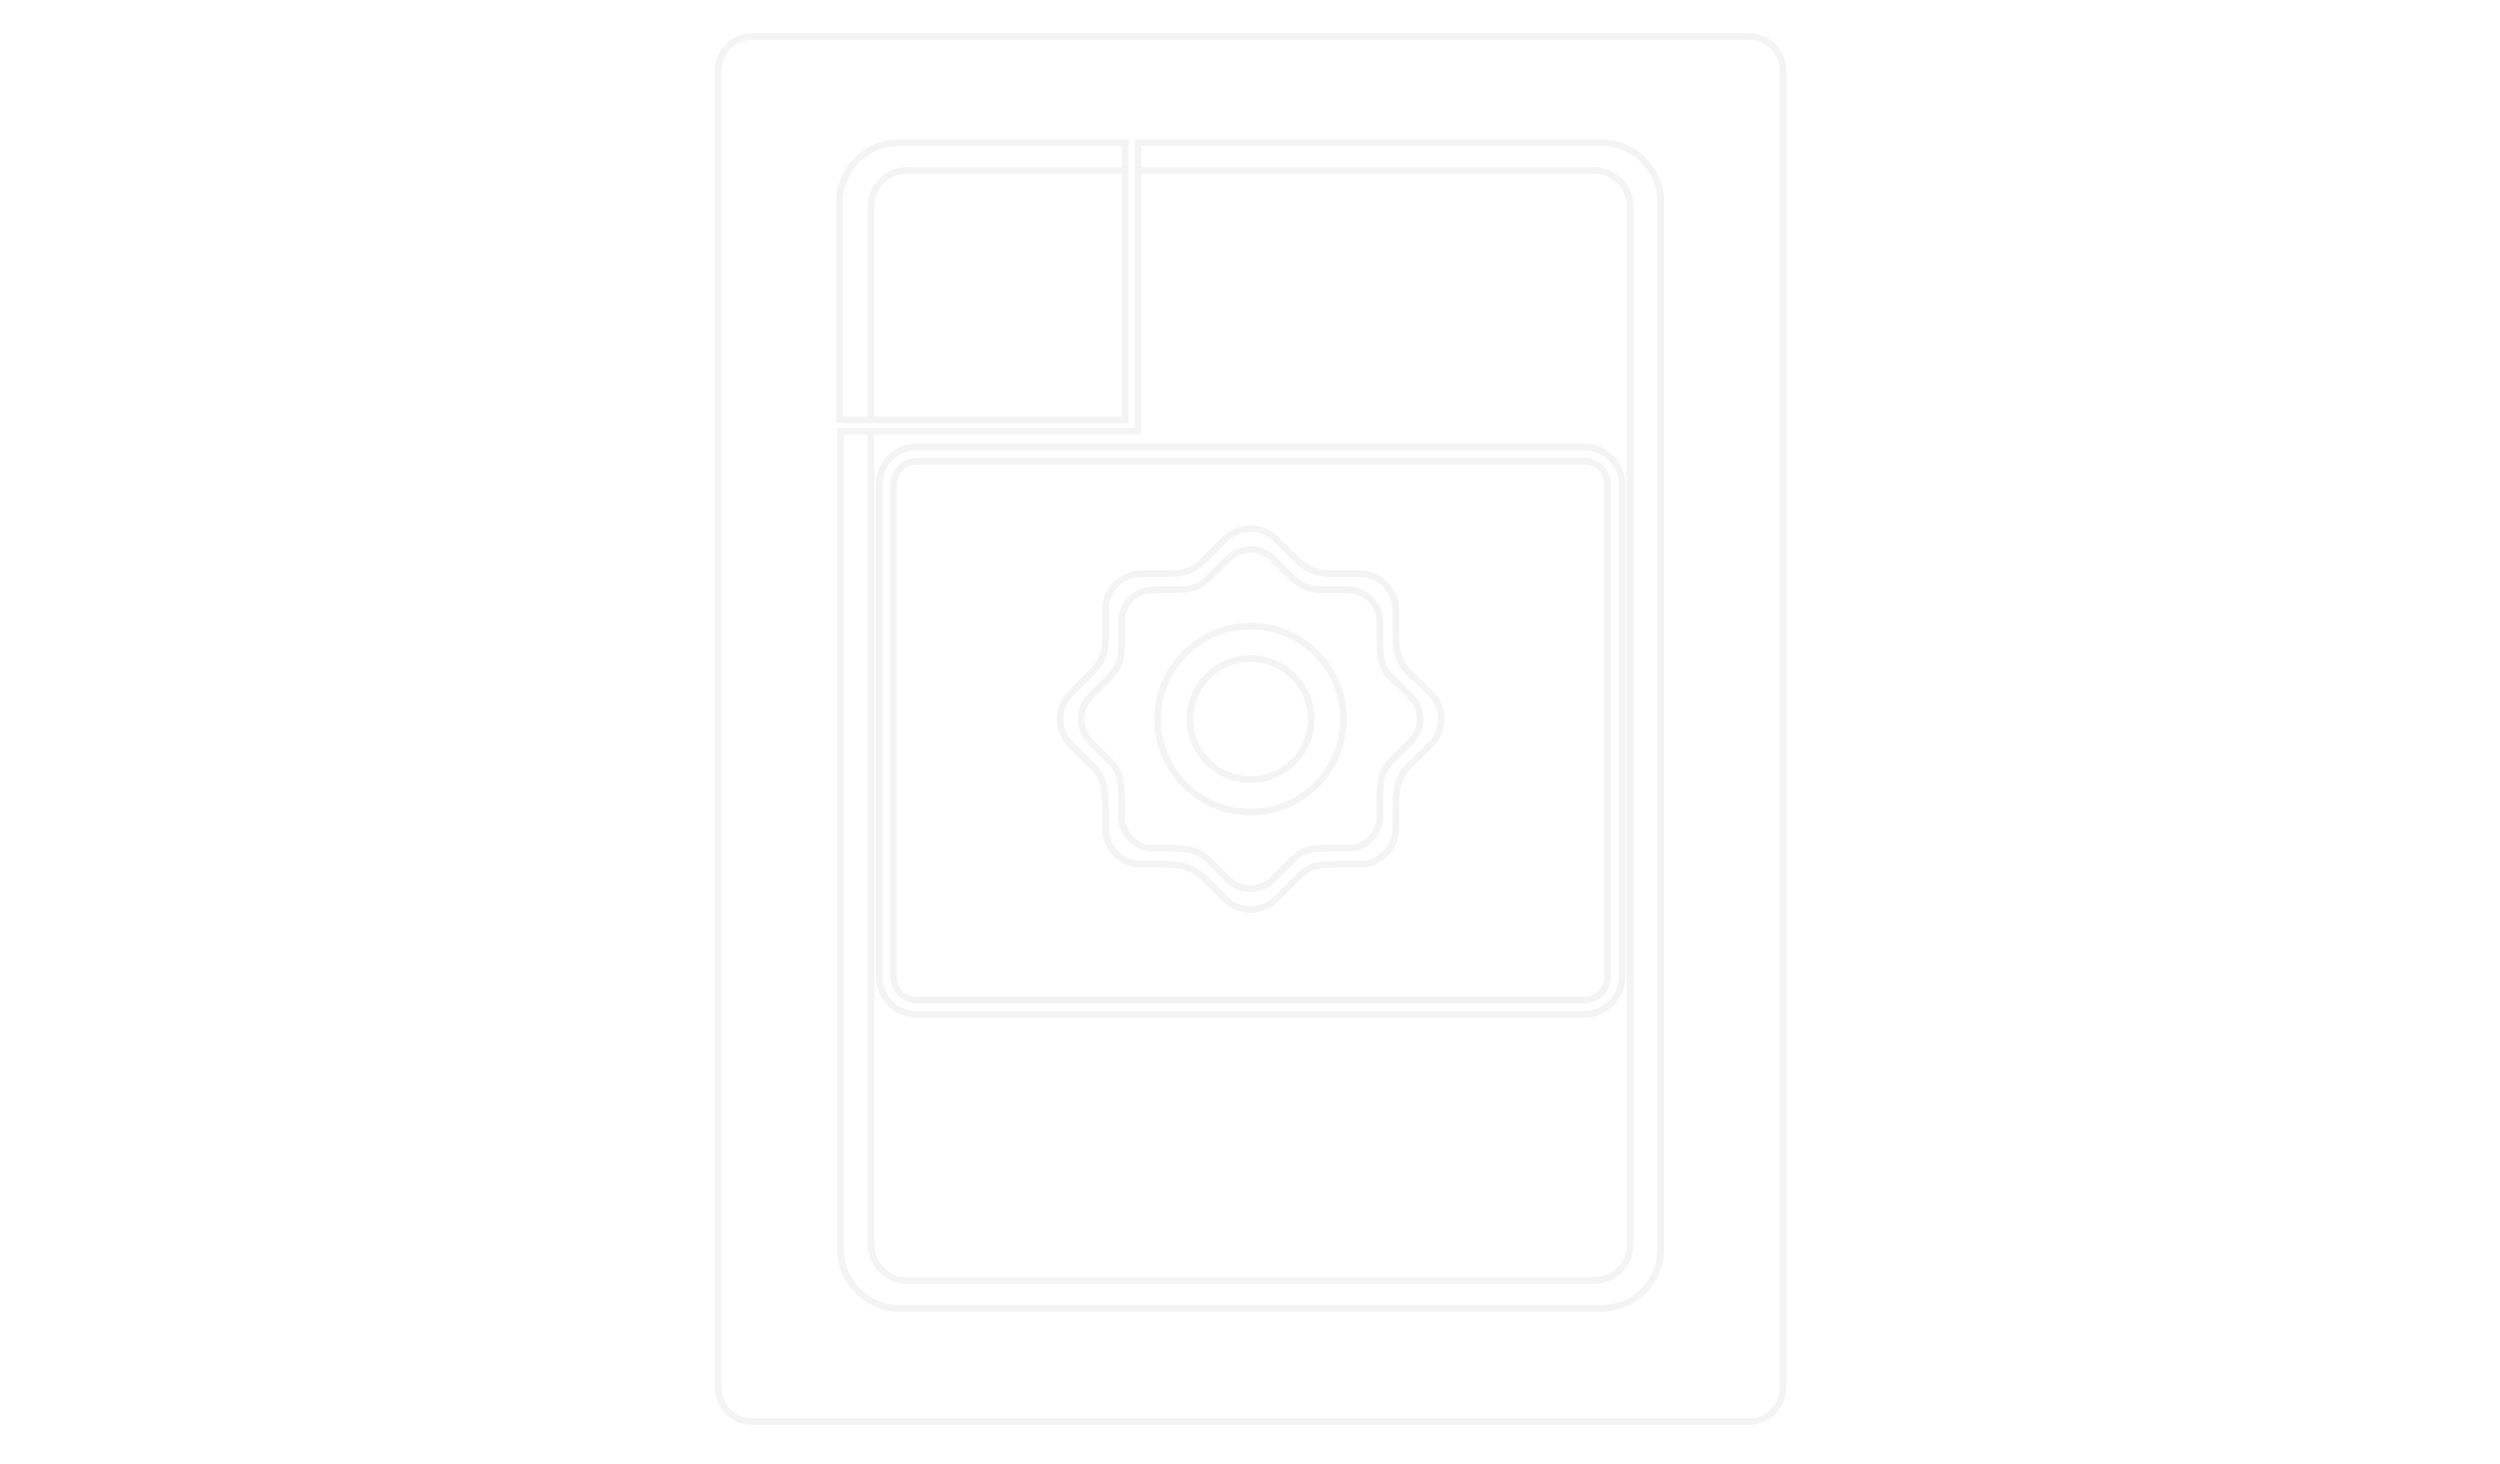
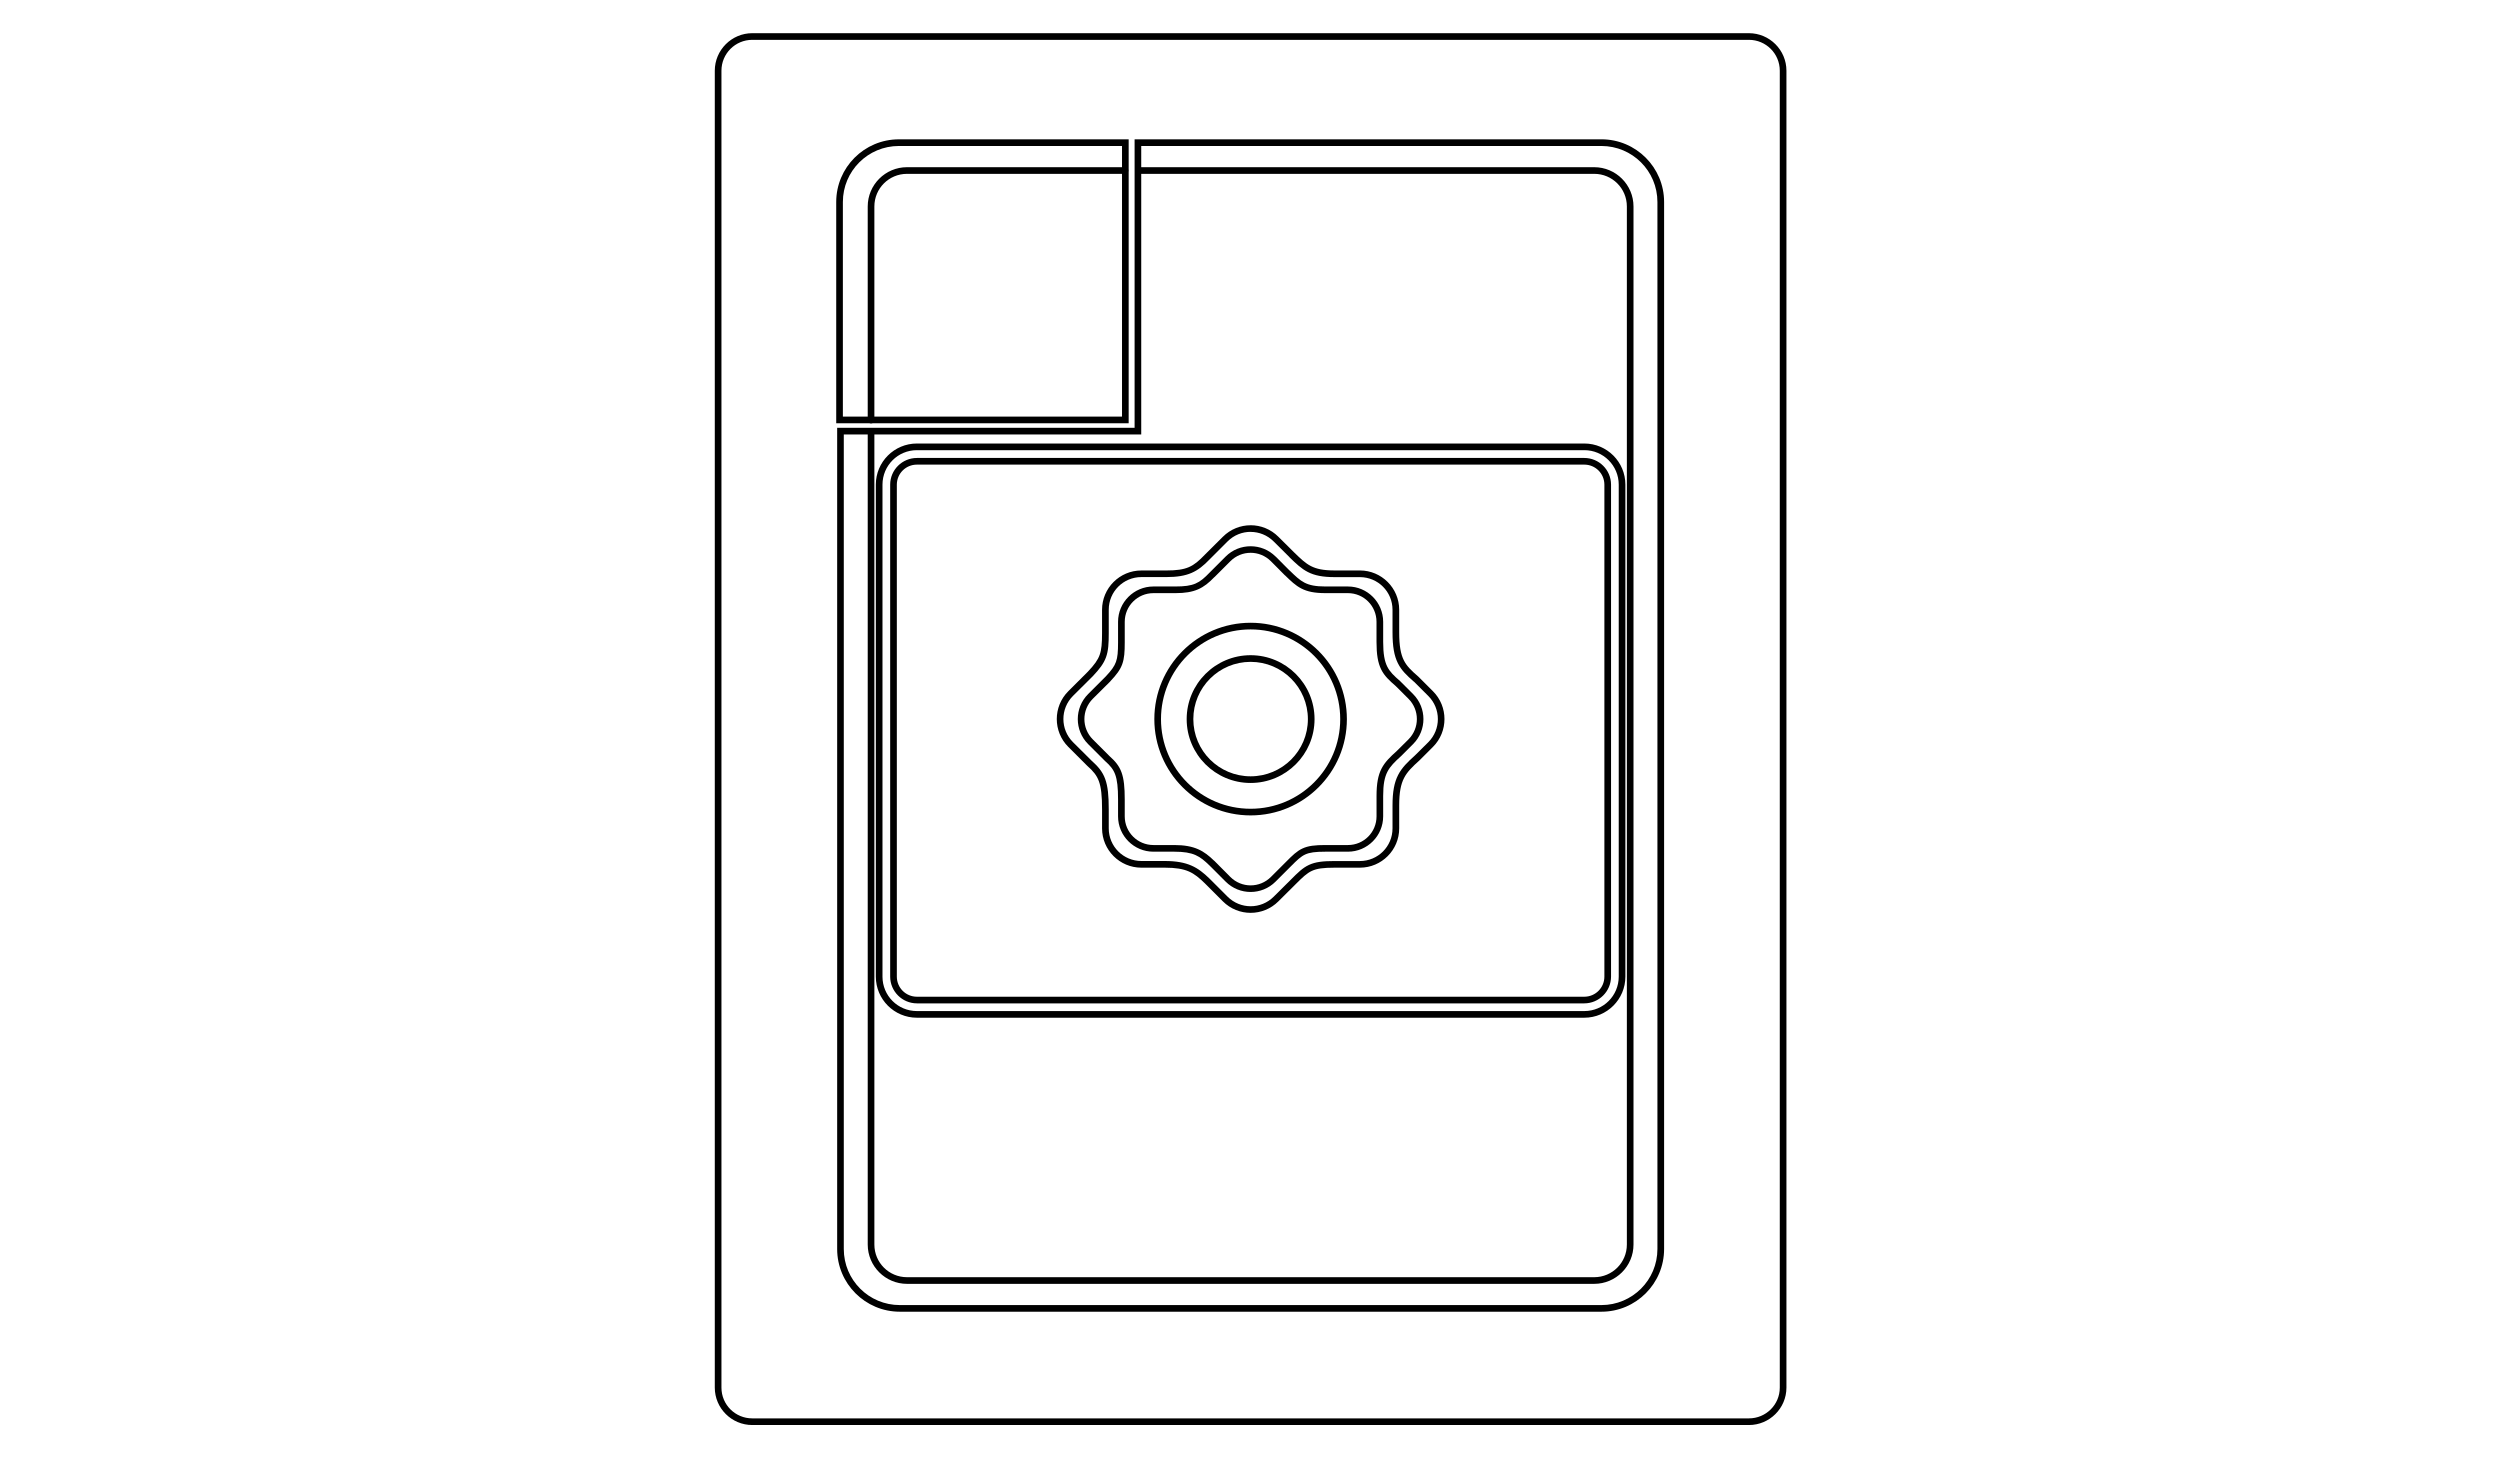
<svg xmlns="http://www.w3.org/2000/svg" version="1.2" baseProfile="tiny" id="Layer_3" x="0px" y="0px" width="598.189px" height="350.26px" viewBox="0 0 598.189 350.26" xml:space="preserve">
-   <path id="path3" fill="#F4F4F4" d="M180.012,7.94c-4.947,0-8.98,4.033-8.98,8.98v315.1c0,4.947,4.033,8.955,8.98,8.955H418.47  c4.947,0,8.98-4.008,8.98-8.955v-0.796V16.92c0-4.946-4.029-8.979-8.98-8.979L180.012,7.94L180.012,7.94z M180.012,9.532H418.47  c4.087,0,7.388,3.301,7.388,7.388v315.1c0,4.086-3.302,7.363-7.388,7.363H180.012c-4.085,0.008-7.387-3.273-7.387-7.363V16.92  C172.625,12.834,175.927,9.532,180.012,9.532L180.012,9.532z" />
-   <path id="path5" fill="#F4F4F4" d="M215.087,33.338c-8.276,0-15,6.725-15,15v52.14v0.796h0.796h68.383h0.796v-0.796V34.134v-0.796  h-0.796H215.087z M215.087,34.93h53.383v64.752h-66.791V48.338C201.679,40.923,207.672,34.93,215.087,34.93z" />
-   <path id="path7" fill="#F4F4F4" d="M271.482,33.338v0.796v68.235h-70.374h-0.796v0.796v195.695c0,8.276,6.725,15,15,15h167.866  c8.277,0,15.001-6.725,15.001-15V48.334c0-8.276-6.724-15-15.001-15H272.285h-0.796L271.482,33.338z M273.074,34.93h110.099  c7.417,0,13.408,5.992,13.408,13.408v250.525c0,7.415-5.991,13.409-13.408,13.409H215.307c-7.415,0-13.408-5.994-13.408-13.409  V103.964h70.374h0.796v-0.796V34.934L273.074,34.93z" />
-   <path id="path9" fill="#F4F4F4" d="M219.391,106.122c-5.424,0.002-9.826,4.403-9.826,9.826v117.741  c0.001,5.422,4.402,9.825,9.826,9.825h159.698c5.422,0,9.825-4.402,9.826-9.825V115.948c-0.001-5.423-4.404-9.825-9.826-9.826  H219.391z M219.391,107.714h159.698c4.554,0.001,8.221,3.682,8.234,8.234c0,0.009,0,0.016,0,0.025v117.716  c-0.001,4.563-3.673,8.234-8.234,8.234H219.391c-4.564,0-8.232-3.671-8.234-8.234V115.973v-0.025  C211.171,111.396,214.835,107.715,219.391,107.714z M219.391,109.58c-3.519,0.006-6.387,2.849-6.394,6.368v117.741  c0.008,3.518,2.875,6.386,6.394,6.392h159.698c3.518-0.006,6.386-2.874,6.394-6.392V115.948c-0.008-3.52-2.875-6.362-6.394-6.368  H219.391L219.391,109.58z M219.391,111.172h159.698c2.652,0.004,4.783,2.125,4.802,4.776c0,0.009,0,0.016,0,0.025v117.716  c-0.007,2.662-2.141,4.796-4.802,4.802H219.391c-2.662-0.007-4.796-2.14-4.801-4.802V115.973c0-0.009,0-0.017,0-0.025  C214.607,113.297,216.737,111.176,219.391,111.172z" />
-   <path id="path11" fill="#F4F4F4" d="M299.24,125.68c-2.409,0-4.81,0.928-6.643,2.761l-4.303,4.279  c-2.78,2.908-4.33,3.781-9.278,3.781h-5.921c-5.185,0-9.402,4.218-9.402,9.402v5.597c0,2.452-0.125,3.951-0.572,5.199  c-0.447,1.247-1.245,2.344-2.811,4.005l-4.697,4.696c-3.667,3.666-3.667,9.643,0,13.309l4.502,4.502h0.025v0.025  c1.443,1.275,2.284,2.27,2.811,3.731c0.527,1.461,0.747,3.469,0.747,6.716v4.528c0,5.185,4.219,9.402,9.403,9.402h5.597  c5.245,0,6.943,1.182,9.577,3.731l4.328,4.329c3.667,3.666,9.617,3.666,13.284,0l4.079-4.055c1.686-1.696,2.721-2.675,3.932-3.234  c1.209-0.562,2.713-0.771,5.473-0.771h6.02c5.186,0,9.403-4.218,9.403-9.402v-5.498c0-3.162,0.4-5.07,1.169-6.567  c0.767-1.497,1.959-2.653,3.731-4.254l0.024-0.024l3.159-3.159c3.667-3.666,3.667-9.643,0-13.309l-3.433-3.434l-0.024-0.024  c-1.69-1.464-2.814-2.523-3.532-3.98c-0.721-1.455-1.095-3.39-1.095-6.667v-5.397c0-5.186-4.22-9.402-9.403-9.402h-6.02  c-2.729,0-4.357-0.36-5.697-1.045c-1.34-0.686-2.447-1.744-4.029-3.284l-3.757-3.731c-1.833-1.833-4.233-2.761-6.642-2.761  L299.24,125.68z M299.24,127.272c1.997,0,3.993,0.759,5.522,2.289l3.756,3.731v0.025c1.582,1.539,2.814,2.731,4.428,3.557  c1.614,0.826,3.549,1.219,6.418,1.219h6.02c4.324,0,7.812,3.486,7.812,7.811v5.398c0,3.396,0.396,5.596,1.269,7.363  c0.865,1.751,2.165,2.985,3.855,4.452c0.015,0.013,0.035,0.012,0.05,0.025l3.384,3.383c3.058,3.057,3.058,8.011,0,11.069  l-3.135,3.109l-0.025,0.025c-1.775,1.604-3.14,2.917-4.055,4.7c-0.919,1.794-1.343,3.996-1.343,7.289v5.497  c0,4.325-3.485,7.812-7.811,7.812h-6.021c-2.838,0-4.613,0.211-6.144,0.92s-2.686,1.854-4.378,3.558l-4.068,4.044  c-3.059,3.059-7.986,3.059-11.045,0l-4.329-4.328h-0.025v-0.025c-2.725-2.638-5.154-4.179-10.671-4.179h-5.597  c-4.324,0-7.811-3.486-7.811-7.812v-4.527c0-3.315-0.21-5.501-0.846-7.264c-0.632-1.751-1.697-3.013-3.208-4.354l-0.025-0.024  l-4.478-4.453c-3.058-3.057-3.058-8.012,0-11.069l4.727-4.701l0.025-0.025c1.619-1.717,2.605-3.007,3.159-4.552  s0.647-3.25,0.647-5.746v-5.597c0-4.325,3.486-7.811,7.811-7.811h5.92c5.169,0,7.52-1.217,10.423-4.254l4.278-4.279  c1.529-1.53,3.525-2.289,5.523-2.289L299.24,127.272z" />
-   <path id="path13" fill="#F4F4F4" d="M299.24,130.704c-2.166,0-4.323,0.814-5.971,2.463l-3.831,3.831  c-2.468,2.58-3.817,3.333-8.208,3.333h-5.249c-4.661,0-8.458,3.796-8.458,8.458v4.975c0,2.181-0.105,3.509-0.498,4.603  c-0.392,1.094-1.096,2.058-2.487,3.532l-4.179,4.179c-3.296,3.296-3.296,8.67,0,11.965l4.005,4.005v0.025h0.025  c1.28,1.132,2,1.999,2.463,3.283c0.463,1.284,0.671,3.059,0.671,5.945v4.03c0,4.662,3.796,8.458,8.458,8.458h4.975  c4.653,0,6.121,1.046,8.458,3.309l3.856,3.855c3.295,3.298,8.644,3.298,11.939,0l3.633-3.632c1.498-1.509,2.398-2.37,3.457-2.86  c1.059-0.491,2.4-0.672,4.852-0.672h5.373c4.661,0,8.433-3.796,8.433-8.458v-4.876c0-2.808,0.345-4.48,1.021-5.796  c0.674-1.315,1.731-2.357,3.308-3.781l0.025-0.024l2.811-2.812c3.295-3.296,3.295-8.669,0-11.965l-3.034-3.034l-0.025-0.025  l-0.024-0.024c-1.502-1.303-2.479-2.229-3.11-3.508c-0.631-1.278-0.97-2.986-0.97-5.895v-4.801c0-4.661-3.771-8.458-8.433-8.458  h-5.373c-2.42,0-3.849-0.319-5.025-0.92c-1.174-0.601-2.158-1.549-3.557-2.911h-0.025l-3.309-3.333h-0.025  C303.563,131.518,301.405,130.704,299.24,130.704L299.24,130.704z M299.24,132.271c1.755,0,3.506,0.67,4.851,2.015l3.334,3.358  h0.024c1.407,1.369,2.503,2.441,3.955,3.183c1.45,0.743,3.187,1.096,5.747,1.095h5.373c3.799,0,6.841,3.066,6.841,6.866v4.801  c0,3.027,0.334,5.002,1.118,6.592c0.781,1.579,1.972,2.669,3.482,3.98c0.011,0.009,0.016,0.017,0.025,0.024l3.017,3.01  c2.687,2.687,2.687,7.038,0,9.727l-2.786,2.762c-1.594,1.44-2.829,2.616-3.656,4.229c-0.827,1.613-1.194,3.604-1.194,6.542v4.876  c0,3.802-3.04,6.865-6.841,6.865h-5.373c-2.529,0-4.119,0.183-5.498,0.821s-2.422,1.667-3.93,3.185l-3.633,3.632  c-2.688,2.689-7.014,2.688-9.701,0l-3.856-3.881h-0.025c-2.428-2.35-4.627-3.757-9.552-3.757h-4.975  c-3.801,0-6.865-3.063-6.865-6.865v-4.03c0-2.954-0.2-4.906-0.771-6.492c-0.565-1.567-1.52-2.689-2.86-3.88l-0.025-0.025  l-3.98-3.979c-2.688-2.688-2.688-7.039,0-9.728l4.204-4.179v-0.024c1.444-1.531,2.337-2.689,2.836-4.08  c0.498-1.392,0.597-2.925,0.597-5.149v-4.975c0-3.8,3.064-6.866,6.865-6.866h5.249c4.604,0,6.744-1.133,9.329-3.831h0.025  l3.806-3.805c1.344-1.344,3.096-2.016,4.851-2.015H299.24z" />
-   <path id="circle15" fill="#F4F4F4" d="M299.24,149.012c-12.714,0-23.036,10.346-23.036,23.06s10.321,23.036,23.036,23.036  c12.713,0,23.035-10.321,23.035-23.036C322.275,159.358,311.953,149.012,299.24,149.012z M299.24,150.604  c11.852,0,21.442,9.614,21.442,21.468s-9.589,21.444-21.442,21.444c-11.853,0-21.443-9.59-21.443-21.444  C277.797,160.219,287.386,150.604,299.24,150.604z" />
-   <path id="circle17" fill="#F4F4F4" d="M299.24,156.772c-8.434,0-15.299,6.865-15.299,15.299c0,8.435,6.864,15.275,15.299,15.275  c8.433,0,15.299-6.841,15.299-15.275C314.539,163.638,307.675,156.772,299.24,156.772z M299.24,158.365  c7.573,0,13.706,6.133,13.706,13.706c0,7.574-6.133,13.683-13.706,13.683c-7.574,0-13.707-6.108-13.707-13.683  C285.533,164.498,291.666,158.365,299.24,158.365z" />
-   <path id="path19" fill="#F4F4F4" d="M272.573,40.005c-0.44,0.02-0.781,0.391-0.761,0.831s0.392,0.78,0.832,0.761  c0.001,0,0.002,0,0.004,0h108.809c4.325,0,7.812,3.486,7.812,7.811v248.383c0,4.324-3.486,7.812-7.812,7.812H217.029  c-4.325,0-7.812-3.488-7.812-7.812v-194.58c0.006-0.44-0.345-0.802-0.785-0.808c-0.439-0.006-0.801,0.345-0.807,0.785  c0,0.008,0,0.015,0,0.023v194.58c0,5.184,4.218,9.403,9.403,9.403h164.426c5.186,0,9.403-4.22,9.403-9.403V49.408  c0-5.185-4.218-9.403-9.403-9.403H272.647C272.623,40.004,272.598,40.004,272.573,40.005L272.573,40.005z" />
-   <path id="path21" fill="#F4F4F4" d="M217.027,40.005c-5.185,0-9.403,4.218-9.403,9.403v51.095c-0.006,0.44,0.345,0.801,0.785,0.807  c0.439,0.006,0.801-0.345,0.807-0.785c0-0.007,0-0.015,0-0.022V49.408c0-4.325,3.487-7.811,7.811-7.811h52.14  c0.439,0.006,0.801-0.345,0.807-0.785c0.006-0.439-0.345-0.801-0.785-0.807c-0.007,0-0.015,0-0.022,0L217.027,40.005L217.027,40.005  z" />
+   <path id="path3" fill="#000000" d="M180.012,7.94c-4.947,0-8.98,4.033-8.98,8.98v315.1c0,4.947,4.033,8.955,8.98,8.955H418.47  c4.947,0,8.98-4.008,8.98-8.955v-0.796V16.92c0-4.946-4.029-8.979-8.98-8.979L180.012,7.94L180.012,7.94z M180.012,9.532H418.47  c4.087,0,7.388,3.301,7.388,7.388v315.1c0,4.086-3.302,7.363-7.388,7.363H180.012c-4.085,0.008-7.387-3.273-7.387-7.363V16.92  C172.625,12.834,175.927,9.532,180.012,9.532L180.012,9.532z" />
+   <path id="path5" fill="#000000" d="M215.087,33.338c-8.276,0-15,6.725-15,15v52.14v0.796h0.796h68.383h0.796v-0.796V34.134v-0.796  h-0.796H215.087z M215.087,34.93h53.383v64.752h-66.791V48.338C201.679,40.923,207.672,34.93,215.087,34.93z" />
+   <path id="path7" fill="#000000" d="M271.482,33.338v0.796v68.235h-70.374h-0.796v0.796v195.695c0,8.276,6.725,15,15,15h167.866  c8.277,0,15.001-6.725,15.001-15V48.334c0-8.276-6.724-15-15.001-15H272.285h-0.796L271.482,33.338z M273.074,34.93h110.099  c7.417,0,13.408,5.992,13.408,13.408v250.525c0,7.415-5.991,13.409-13.408,13.409H215.307c-7.415,0-13.408-5.994-13.408-13.409  V103.964h70.374h0.796v-0.796V34.934L273.074,34.93z" />
+   <path id="path9" fill="#000000" d="M219.391,106.122c-5.424,0.002-9.826,4.403-9.826,9.826v117.741  c0.001,5.422,4.402,9.825,9.826,9.825h159.698c5.422,0,9.825-4.402,9.826-9.825V115.948c-0.001-5.423-4.404-9.825-9.826-9.826  H219.391z M219.391,107.714h159.698c4.554,0.001,8.221,3.682,8.234,8.234c0,0.009,0,0.016,0,0.025v117.716  c-0.001,4.563-3.673,8.234-8.234,8.234H219.391c-4.564,0-8.232-3.671-8.234-8.234V115.973v-0.025  C211.171,111.396,214.835,107.715,219.391,107.714z M219.391,109.58c-3.519,0.006-6.387,2.849-6.394,6.368v117.741  c0.008,3.518,2.875,6.386,6.394,6.392h159.698c3.518-0.006,6.386-2.874,6.394-6.392V115.948c-0.008-3.52-2.875-6.362-6.394-6.368  H219.391L219.391,109.58z M219.391,111.172h159.698c2.652,0.004,4.783,2.125,4.802,4.776c0,0.009,0,0.016,0,0.025v117.716  c-0.007,2.662-2.141,4.796-4.802,4.802H219.391c-2.662-0.007-4.796-2.14-4.801-4.802V115.973c0-0.009,0-0.017,0-0.025  C214.607,113.297,216.737,111.176,219.391,111.172z" />
+   <path id="path11" fill="#000000" d="M299.24,125.68c-2.409,0-4.81,0.928-6.643,2.761l-4.303,4.279  c-2.78,2.908-4.33,3.781-9.278,3.781h-5.921c-5.185,0-9.402,4.218-9.402,9.402v5.597c0,2.452-0.125,3.951-0.572,5.199  c-0.447,1.247-1.245,2.344-2.811,4.005l-4.697,4.696c-3.667,3.666-3.667,9.643,0,13.309l4.502,4.502h0.025v0.025  c1.443,1.275,2.284,2.27,2.811,3.731c0.527,1.461,0.747,3.469,0.747,6.716v4.528c0,5.185,4.219,9.402,9.403,9.402h5.597  c5.245,0,6.943,1.182,9.577,3.731l4.328,4.329c3.667,3.666,9.617,3.666,13.284,0l4.079-4.055c1.686-1.696,2.721-2.675,3.932-3.234  c1.209-0.562,2.713-0.771,5.473-0.771h6.02c5.186,0,9.403-4.218,9.403-9.402v-5.498c0-3.162,0.4-5.07,1.169-6.567  c0.767-1.497,1.959-2.653,3.731-4.254l0.024-0.024l3.159-3.159c3.667-3.666,3.667-9.643,0-13.309l-3.433-3.434l-0.024-0.024  c-1.69-1.464-2.814-2.523-3.532-3.98c-0.721-1.455-1.095-3.39-1.095-6.667v-5.397c0-5.186-4.22-9.402-9.403-9.402h-6.02  c-2.729,0-4.357-0.36-5.697-1.045c-1.34-0.686-2.447-1.744-4.029-3.284l-3.757-3.731c-1.833-1.833-4.233-2.761-6.642-2.761  L299.24,125.68z M299.24,127.272c1.997,0,3.993,0.759,5.522,2.289l3.756,3.731v0.025c1.582,1.539,2.814,2.731,4.428,3.557  c1.614,0.826,3.549,1.219,6.418,1.219h6.02c4.324,0,7.812,3.486,7.812,7.811v5.398c0,3.396,0.396,5.596,1.269,7.363  c0.865,1.751,2.165,2.985,3.855,4.452c0.015,0.013,0.035,0.012,0.05,0.025l3.384,3.383c3.058,3.057,3.058,8.011,0,11.069  l-3.135,3.109l-0.025,0.025c-1.775,1.604-3.14,2.917-4.055,4.7c-0.919,1.794-1.343,3.996-1.343,7.289v5.497  c0,4.325-3.485,7.812-7.811,7.812h-6.021c-2.838,0-4.613,0.211-6.144,0.92s-2.686,1.854-4.378,3.558l-4.068,4.044  c-3.059,3.059-7.986,3.059-11.045,0l-4.329-4.328h-0.025v-0.025c-2.725-2.638-5.154-4.179-10.671-4.179h-5.597  c-4.324,0-7.811-3.486-7.811-7.812v-4.527c0-3.315-0.21-5.501-0.846-7.264c-0.632-1.751-1.697-3.013-3.208-4.354l-0.025-0.024  l-4.478-4.453c-3.058-3.057-3.058-8.012,0-11.069l4.727-4.701l0.025-0.025c1.619-1.717,2.605-3.007,3.159-4.552  s0.647-3.25,0.647-5.746v-5.597c0-4.325,3.486-7.811,7.811-7.811h5.92c5.169,0,7.52-1.217,10.423-4.254l4.278-4.279  c1.529-1.53,3.525-2.289,5.523-2.289L299.24,127.272z" />
+   <path id="path13" fill="#000000" d="M299.24,130.704c-2.166,0-4.323,0.814-5.971,2.463l-3.831,3.831  c-2.468,2.58-3.817,3.333-8.208,3.333h-5.249c-4.661,0-8.458,3.796-8.458,8.458v4.975c0,2.181-0.105,3.509-0.498,4.603  c-0.392,1.094-1.096,2.058-2.487,3.532l-4.179,4.179c-3.296,3.296-3.296,8.67,0,11.965l4.005,4.005v0.025h0.025  c1.28,1.132,2,1.999,2.463,3.283c0.463,1.284,0.671,3.059,0.671,5.945v4.03c0,4.662,3.796,8.458,8.458,8.458h4.975  c4.653,0,6.121,1.046,8.458,3.309l3.856,3.855c3.295,3.298,8.644,3.298,11.939,0l3.633-3.632c1.498-1.509,2.398-2.37,3.457-2.86  c1.059-0.491,2.4-0.672,4.852-0.672h5.373c4.661,0,8.433-3.796,8.433-8.458v-4.876c0-2.808,0.345-4.48,1.021-5.796  c0.674-1.315,1.731-2.357,3.308-3.781l0.025-0.024l2.811-2.812c3.295-3.296,3.295-8.669,0-11.965l-3.034-3.034l-0.025-0.025  l-0.024-0.024c-1.502-1.303-2.479-2.229-3.11-3.508c-0.631-1.278-0.97-2.986-0.97-5.895v-4.801c0-4.661-3.771-8.458-8.433-8.458  h-5.373c-2.42,0-3.849-0.319-5.025-0.92c-1.174-0.601-2.158-1.549-3.557-2.911h-0.025l-3.309-3.333h-0.025  C303.563,131.518,301.405,130.704,299.24,130.704L299.24,130.704z M299.24,132.271c1.755,0,3.506,0.67,4.851,2.015l3.334,3.358  h0.024c1.407,1.369,2.503,2.441,3.955,3.183c1.45,0.743,3.187,1.096,5.747,1.095h5.373c3.799,0,6.841,3.066,6.841,6.866v4.801  c0,3.027,0.334,5.002,1.118,6.592c0.781,1.579,1.972,2.669,3.482,3.98c0.011,0.009,0.016,0.017,0.025,0.024l3.017,3.01  c2.687,2.687,2.687,7.038,0,9.727l-2.786,2.762c-1.594,1.44-2.829,2.616-3.656,4.229c-0.827,1.613-1.194,3.604-1.194,6.542v4.876  c0,3.802-3.04,6.865-6.841,6.865h-5.373c-2.529,0-4.119,0.183-5.498,0.821s-2.422,1.667-3.93,3.185l-3.633,3.632  c-2.688,2.689-7.014,2.688-9.701,0l-3.856-3.881h-0.025c-2.428-2.35-4.627-3.757-9.552-3.757h-4.975  c-3.801,0-6.865-3.063-6.865-6.865v-4.03c0-2.954-0.2-4.906-0.771-6.492c-0.565-1.567-1.52-2.689-2.86-3.88l-0.025-0.025  l-3.98-3.979c-2.688-2.688-2.688-7.039,0-9.728l4.204-4.179v-0.024c1.444-1.531,2.337-2.689,2.836-4.08  c0.498-1.392,0.597-2.925,0.597-5.149v-4.975c0-3.8,3.064-6.866,6.865-6.866h5.249c4.604,0,6.744-1.133,9.329-3.831h0.025  l3.806-3.805c1.344-1.344,3.096-2.016,4.851-2.015H299.24z" />
+   <path id="circle15" fill="#000000" d="M299.24,149.012c-12.714,0-23.036,10.346-23.036,23.06s10.321,23.036,23.036,23.036  c12.713,0,23.035-10.321,23.035-23.036C322.275,159.358,311.953,149.012,299.24,149.012z M299.24,150.604  c11.852,0,21.442,9.614,21.442,21.468s-9.589,21.444-21.442,21.444c-11.853,0-21.443-9.59-21.443-21.444  C277.797,160.219,287.386,150.604,299.24,150.604z" />
+   <path id="circle17" fill="#000000" d="M299.24,156.772c-8.434,0-15.299,6.865-15.299,15.299c0,8.435,6.864,15.275,15.299,15.275  c8.433,0,15.299-6.841,15.299-15.275C314.539,163.638,307.675,156.772,299.24,156.772z M299.24,158.365  c7.573,0,13.706,6.133,13.706,13.706c0,7.574-6.133,13.683-13.706,13.683c-7.574,0-13.707-6.108-13.707-13.683  C285.533,164.498,291.666,158.365,299.24,158.365z" />
+   <path id="path19" fill="#000000" d="M272.573,40.005c-0.44,0.02-0.781,0.391-0.761,0.831s0.392,0.78,0.832,0.761  c0.001,0,0.002,0,0.004,0h108.809c4.325,0,7.812,3.486,7.812,7.811v248.383c0,4.324-3.486,7.812-7.812,7.812H217.029  c-4.325,0-7.812-3.488-7.812-7.812v-194.58c0.006-0.44-0.345-0.802-0.785-0.808c-0.439-0.006-0.801,0.345-0.807,0.785  c0,0.008,0,0.015,0,0.023v194.58c0,5.184,4.218,9.403,9.403,9.403h164.426c5.186,0,9.403-4.22,9.403-9.403V49.408  c0-5.185-4.218-9.403-9.403-9.403H272.647C272.623,40.004,272.598,40.004,272.573,40.005L272.573,40.005z" />
+   <path id="path21" fill="#000000" d="M217.027,40.005c-5.185,0-9.403,4.218-9.403,9.403v51.095c-0.006,0.44,0.345,0.801,0.785,0.807  c0.439,0.006,0.801-0.345,0.807-0.785c0-0.007,0-0.015,0-0.022V49.408c0-4.325,3.487-7.811,7.811-7.811h52.14  c0.439,0.006,0.801-0.345,0.807-0.785c0.006-0.439-0.345-0.801-0.785-0.807c-0.007,0-0.015,0-0.022,0L217.027,40.005L217.027,40.005  z" />
</svg>
